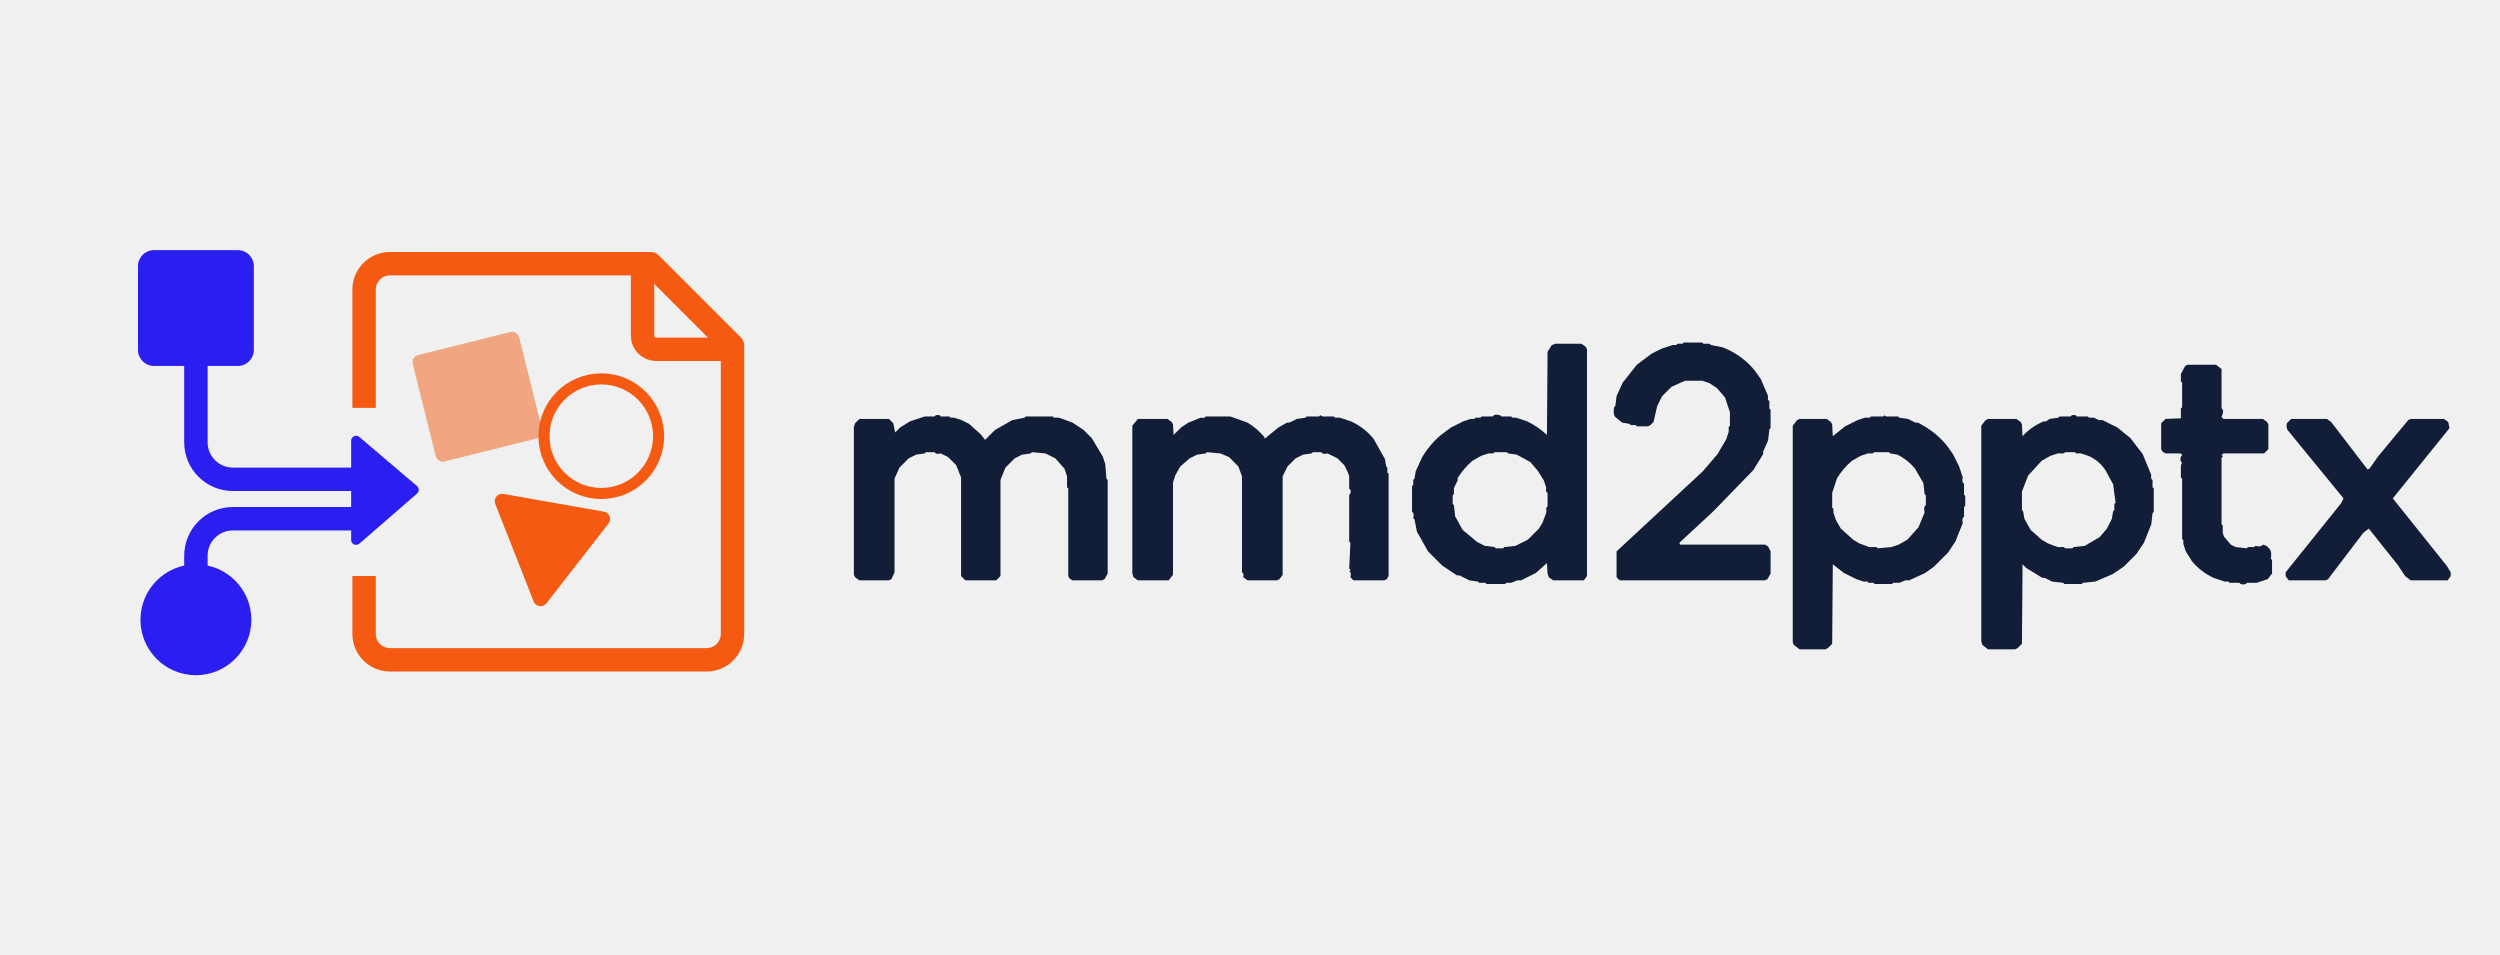
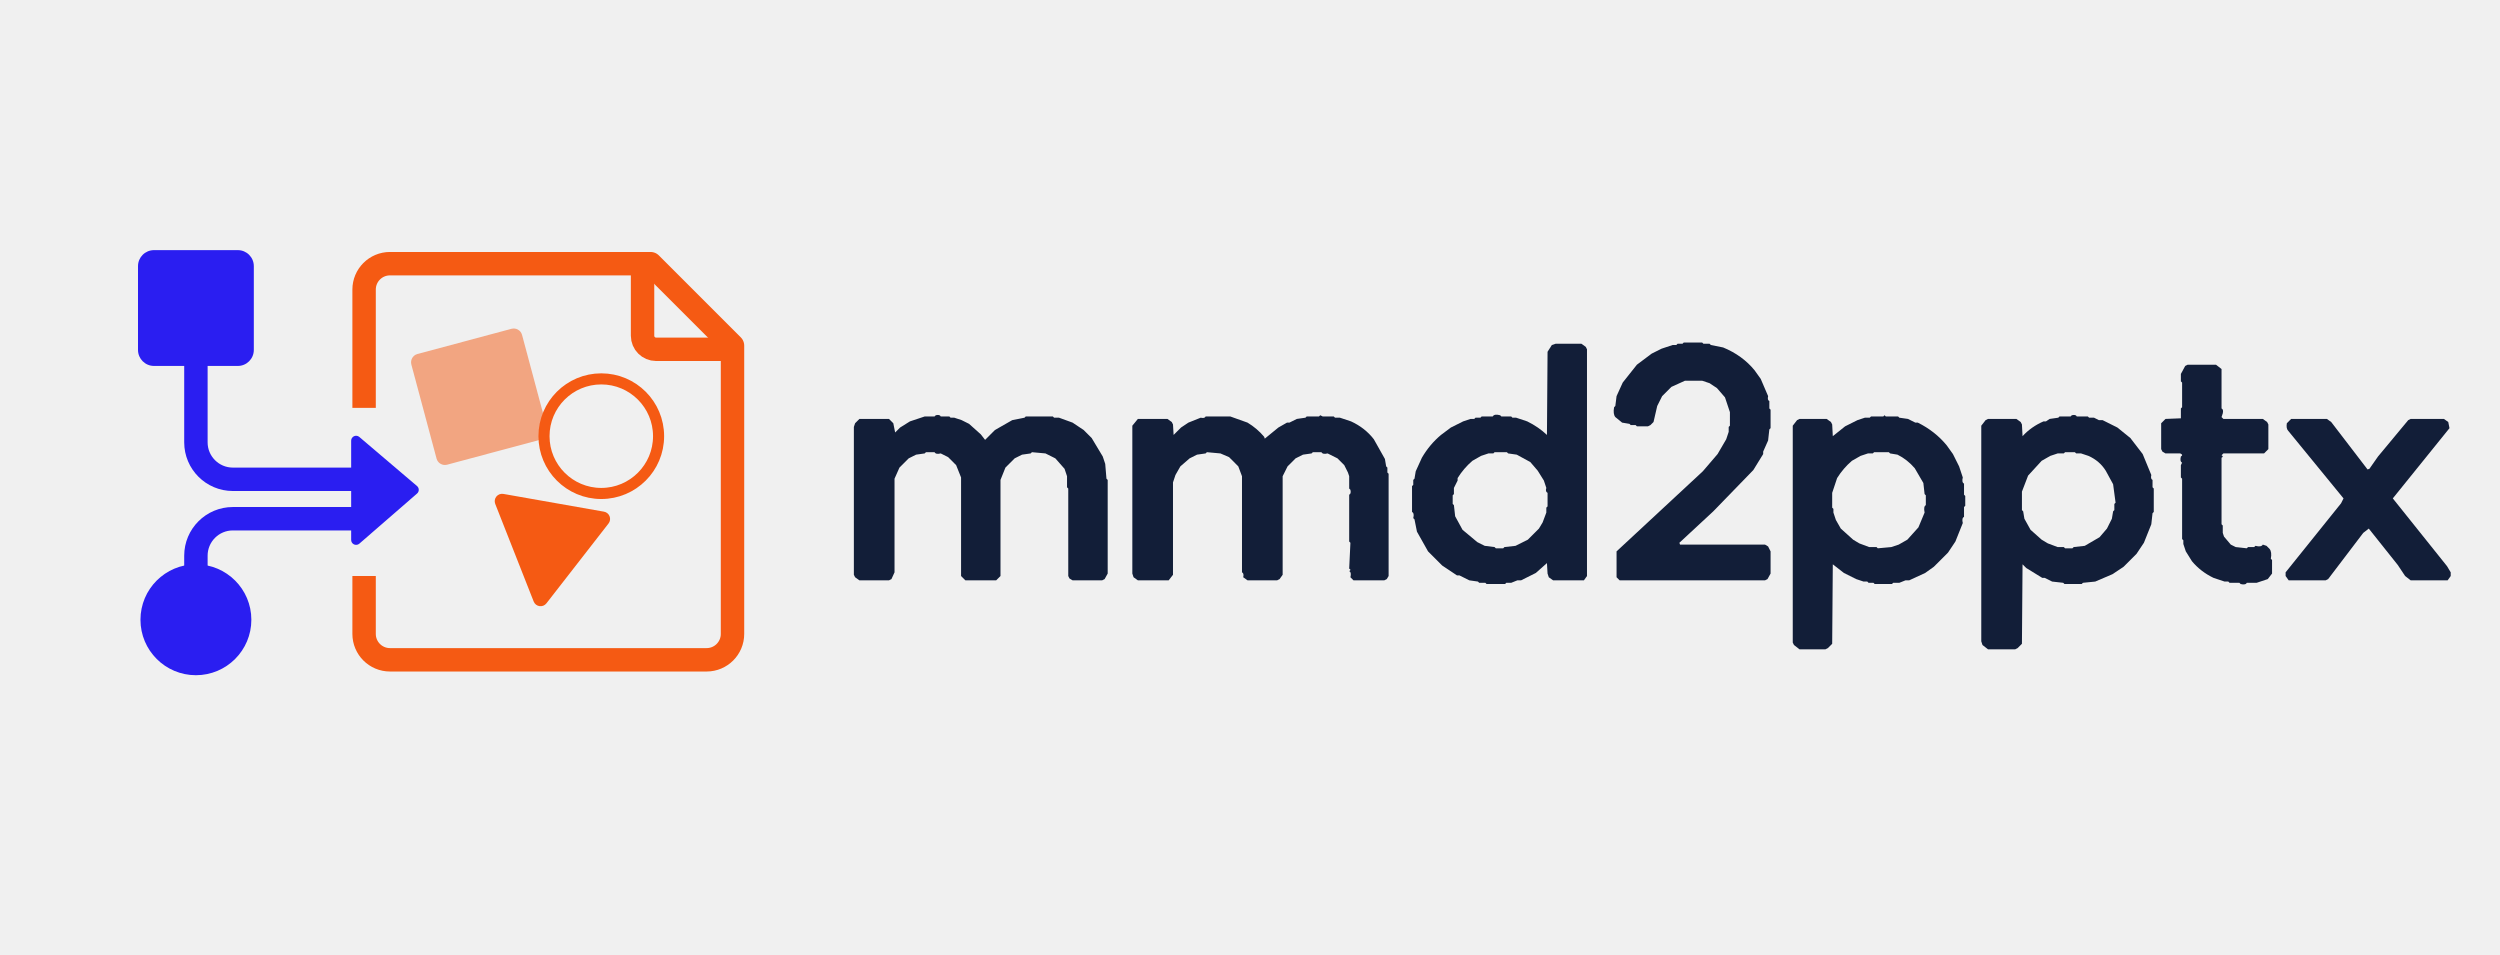
<svg xmlns="http://www.w3.org/2000/svg" viewBox="0 0 2029 775" role="img">
  <g transform="translate(80 180)">
    <defs>
      <mask id="square-circle-cutout" maskUnits="userSpaceOnUse" x="240" y="70" width="240" height="180" style="mask-type:luminance">
        <rect x="240" y="70" width="240" height="180" fill="#fff" />
        <circle cx="408" cy="174" r="42" fill="#000" />
      </mask>
    </defs>
    <g fill="none" stroke="#2A1EF1" stroke-width="19" stroke-linecap="butt">
      <path d="M79 105V179A30 30 0 0 0 109 209H215" />
      <path d="M79 292V271A30 30 0 0 1 109 241H215" />
    </g>
    <path d="M205 177.66A4 4 0 0 1 211.59 174.61L258.46 214.48A4 4 0 0 1 258.49 220.55L211.62 261.25A4 4 0 0 1 205 258.23Z" fill="#2A1EF1" />
    <rect x="32" y="23" width="94" height="94" rx="13" fill="#2A1EF1" />
    <circle cx="79" cy="323" r="45" fill="#2A1EF1" />
    <path d="M215.5 151V55A21 21 0 0 1 236.5 34H448l66.5 66.5v234A21 21 0 0 1 493.5 355.5h-257a21 21 0 0 1-21-21v-47" fill="none" stroke="#F55A13" stroke-width="19" stroke-linecap="butt" stroke-linejoin="round" />
    <path d="M441.5 34v58.5a11 11 0 0 0 11 11h62" fill="none" stroke="#F55A13" stroke-width="19" stroke-linecap="butt" stroke-linejoin="round" />
-     <rect x="263" y="97.5" width="89" height="89" rx="6" fill="#F55A13" fill-opacity=".5" transform="rotate(-14 307.5 142)" mask="url(#square-circle-cutout)" />
+     <rect x="262.5" y="95.5" width="93" height="93" rx="7" fill="#F55A13" fill-opacity=".5" transform="rotate(-15 309 142)" mask="url(#square-circle-cutout)" />
    <circle cx="408" cy="174" r="46.5" fill="none" stroke="#F55A13" stroke-width="9" />
    <path d="M321.93 228.97A6 6 0 0 1 328.55 220.86L410.19 235.27A6 6 0 0 1 413.89 244.86L363.46 309.69A6 6 0 0 1 353.14 308.21Z" fill="#F55A13" />
  </g>
  <g transform="translate(680 260)">
    <path fill="#121E38" d="         M 686.5 18 L 701.5 18 L 702.5 19 L 707.5 19 L 708.5 20 L 718.5 22 Q 734.09 28.41 744 40.5 L 749 47.5 L 755 61.5 Q 754.25 64.75 756 65.5 L 756 71.5 L 757 72.5 L 757 87.5 L 756 88.5 L 755 97.5 L 751 106.5 L 751 108.5 L 743 121.5 L 710.5 155 L 683 180.5 L 683.5 182 L 752.5 182 L 755 183.5 L 757 187.5 L 757 205.5 L 754.5 210 L 752.5 211 L 634.5 211 L 632 208.5 L 632 187.5 L 702 122.5 L 714 108.5 L 721 96.5 L 723 90.5 L 723 86.5 L 724 85.5 L 724 74.5 L 720 62.5 L 713.5 55 L 707.5 51 L 701.5 49 L 687.5 49 L 676.5 54 L 669 61.5 L 665 69.5 L 662 82.5 L 659.5 85 L 657.5 86 L 648.5 86 L 647.5 85 L 643.5 85 L 642.5 84 L 636.5 83 L 631 78.5 Q 629 76 630 70.5 L 631 69.5 L 632 61.5 L 637 50.5 L 648.5 36 L 660.5 27 L 668.5 23 L 677.5 20 L 680.5 20 L 681.5 19 L 685.5 19 L 686.5 18 Z" />
    <path fill="#121E38" d="         M 582.5 19 L 603.5 19 L 607 21.5 L 608 23.5 L 608 207.5 L 605.5 211 L 580.5 211 L 577 208.5 L 576 205.5 L 575.5 197 L 566.5 205 L 554.5 211 L 551.5 211 L 546.5 213 L 542.5 213 L 541.5 214 L 526.5 214 L 525.5 213 L 520.5 213 L 519.5 212 L 512.5 211 L 504.5 207 L 502.5 207 L 490.5 199 L 479 187.5 L 470 171.5 L 468 161.5 L 467 160.5 Q 468 156.5 466 155.5 L 466 134.5 L 467 133.5 L 467 129.5 L 468 128.5 L 469 122.5 L 474 111.5 Q 480.25 100.75 489.5 93 L 497.5 87 L 507.5 82 L 513.5 80 L 516.5 80 L 517.5 79 L 521.5 79 L 522.5 78 L 531.5 78 Q 532.75 75.75 537.5 77 L 538.5 78 L 546.5 78 L 547.5 79 L 550.5 79 L 559.5 82 Q 568.57 86.43 575.5 93 L 576 25.5 L 579.5 20 L 582.5 19 Z M 533 107 L 532 108 L 528 108 L 522 110 L 515 114 Q 508 120 503 128 L 503 130 L 500 136 L 500 141 L 499 142 L 499 149 L 500 150 L 501 159 L 507 170 L 519 180 L 525 183 L 533 184 L 534 185 L 540 185 L 541 184 L 550 183 L 560 178 L 569 169 L 572 164 L 575 156 L 575 152 L 576 151 L 576 140 Q 574 139 575 136 L 573 130 L 568 122 L 562 115 L 551 109 L 544 108 L 543 107 L 533 107 Z" />
    <path fill="#121E38" d="         M 1095.5 36 L 1118.5 36 L 1123 39.5 L 1123 71.5 Q 1124.75 72.25 1124 75.5 L 1123 78.5 L 1124.5 80 L 1156.5 80 L 1160 82.5 L 1161 84.5 L 1161 104.5 L 1157.5 108 L 1124.5 108 L 1123 109.5 Q 1125 110.5 1123 111.5 L 1123 165.5 L 1124 166.5 L 1124 172.5 L 1125 175.5 L 1130.5 182 L 1134.5 184 L 1143.5 185 L 1144.5 184 L 1149.5 184 L 1150.5 183 Q 1155.25 184.25 1156.5 182 L 1159.5 183 L 1162 185.5 Q 1164 188 1163 193.5 L 1164 194.5 L 1164 205.5 L 1160.5 210 L 1151.5 213 L 1143.5 213 Q 1142.5 215 1138.5 214 L 1137.5 213 L 1129.5 213 L 1128.5 212 L 1125.5 212 L 1116.5 209 Q 1106.03 203.97 1099 195.5 L 1094 187.5 L 1092 181.5 L 1092 178.5 L 1091 177.5 L 1091 128.5 L 1090 127.5 L 1090 117.5 L 1091 115.5 Q 1089 114.5 1090 110.5 Q 1092.25 109.25 1089.5 108 L 1077.5 108 L 1075 106.5 L 1074 104.5 L 1074 83.5 L 1077.5 80 L 1090 79.5 L 1090 71.5 L 1091 70.5 L 1091 50.5 L 1090 49.5 L 1090 43.5 L 1093.5 37 L 1095.5 36 Z" />
    <path fill="#121E38" d="         M 79.5 77 Q 82.75 76.25 83.5 78 L 90.5 78 L 91.5 79 L 94.5 79 L 100.5 81 L 106.5 84 L 116 92.5 L 119.5 97 L 127.5 89 L 141.5 81 L 151.5 79 L 152.5 78 L 174.5 78 L 175.5 79 L 179.5 79 L 190.5 83 L 199.5 89 L 206 95.5 L 215 110.5 L 217 116.5 L 218 128.5 L 219 129.5 L 219 205.5 L 216.5 210 L 214.5 211 L 190.5 211 L 188 209.5 L 187 207.5 L 187 136.5 L 186 135.5 L 186 126.5 L 184 120.5 L 176.5 112 L 168.5 108 L 157.5 107 L 156.5 108 L 149.5 109 L 143.5 112 L 136 119.5 L 132 129.5 L 132 207.5 L 128.5 211 L 103.5 211 L 100 207.5 L 100 127.5 L 96 117.5 L 89.5 111 L 83.5 108 Q 79.5 109 78.5 107 L 71.5 107 L 70.5 108 L 63.5 109 L 57.5 112 L 50 119.5 L 46 128.5 L 46 204.5 L 43.5 210 L 41.5 211 L 17.5 211 L 14 208.5 L 13 206.5 L 13 86.5 L 14 83.5 L 17.5 80 L 41.5 80 L 45 83.5 L 46.5 91 L 50.5 87 L 58.5 82 L 70.5 78 L 78.5 78 L 79.5 77 Z" />
    <path fill="#121E38" d="         M 391.5 77 L 393.5 78 L 402.5 78 L 403.5 79 L 407.5 79 L 416.5 82 Q 427.81 87.19 435 96.5 L 444 112.5 L 445 118.5 L 446 119.5 L 446 123.5 L 447 124.5 L 447 207.5 L 445.5 210 L 443.5 211 L 418.5 211 L 416 208.5 Q 417 204.5 415 203.5 Q 417 202.5 415 201.5 L 416 180.5 L 415 179.5 L 415 141.5 Q 416.75 140.75 416 137.5 L 415 136.5 L 415 126.5 L 414 123.5 L 411 117.5 L 405.5 112 L 397.5 108 Q 393.5 109 392.5 107 L 385.5 107 L 384.5 108 L 377.5 109 L 371.5 112 L 365 118.5 L 361 126.5 L 361 206.5 L 358.5 210 L 356.5 211 L 332.5 211 L 329 208.5 Q 329.75 205.25 328 204.5 L 328 126.5 L 325 118.5 L 317.5 111 L 310.5 108 L 299.5 107 L 298.5 108 L 291.5 109 L 285.5 112 L 278 118.5 L 274 125.5 L 272 131.5 L 272 206.5 L 268.5 211 L 243.5 211 L 240 208.5 L 239 205.5 L 239 85.5 L 243.5 80 L 267.5 80 L 271 82.5 L 272 84.5 L 272.5 93 L 278.5 87 L 284.5 83 L 294.5 79 Q 297.75 79.75 298.5 78 L 318.5 78 L 332.5 83 Q 340.29 87.71 346 94.5 L 346.5 96 L 357.5 87 L 364.5 83 L 366.5 83 L 372.5 80 L 379.5 79 L 380.5 78 L 390.5 78 L 391.5 77 Z" />
    <path fill="#121E38" d="         M 849.5 77 L 850.5 78 L 860.5 78 L 861.5 79 L 868.5 80 L 874.5 83 L 876.5 83 Q 890.53 89.97 900 101.5 L 905 108.5 L 910 118.5 L 913 127.5 Q 912 131.5 914 132.5 L 914 141.5 L 915 142.5 L 915 150.5 L 914 151.5 L 914 159.5 Q 912 160.5 913 164.5 L 907 179.5 L 901 188.5 L 889.5 200 L 882.5 205 L 869.5 211 L 866.5 211 L 861.5 213 L 856.5 213 L 855.5 214 L 841.5 214 L 840.5 213 L 836.5 213 L 835.5 212 L 832.5 212 L 826.5 210 L 816.5 205 L 807.5 198 L 807 262.5 L 803.5 266 L 801.5 267 L 780.5 267 L 776 263.5 L 775 261.5 L 775 85.5 L 778.5 81 L 780.5 80 L 802.5 80 L 806 82.5 L 807 84.5 L 807.5 94 L 817.5 86 L 827.5 81 L 833.5 79 L 837.5 79 L 838.5 78 L 848.5 78 L 849.5 77 Z M 841 107 L 840 108 L 836 108 L 830 110 L 823 114 Q 816 120 811 128 L 807 140 L 807 152 L 808 153 L 808 156 L 810 162 L 814 169 L 824 178 L 829 181 L 837 184 L 843 184 L 844 185 L 855 184 L 861 182 L 868 178 L 877 168 L 882 156 Q 881 151 883 150 L 883 142 L 882 141 L 881 132 L 874 120 Q 868 113 860 109 L 854 108 L 853 107 L 841 107 Z" />
    <path fill="#121E38" d="         M 1001.5 77 Q 1004.75 76.25 1005.5 78 L 1014.5 78 L 1015.5 79 L 1019.5 79 L 1023.5 81 L 1026.5 81 L 1038.5 87 L 1049 95.5 L 1059 108.5 L 1066 125.5 Q 1065.25 128.75 1067 129.5 L 1067 135.5 L 1068 136.5 L 1068 155.5 L 1067 156.5 L 1066 165.5 L 1060 180.5 L 1054 189.5 L 1043.5 200 L 1034.5 206 L 1020.5 212 L 1010.5 213 L 1009.5 214 L 995.5 214 L 994.5 213 L 985.5 212 L 979.5 209 L 977.5 209 L 964.5 201 L 961.5 198 L 961 262.5 L 957.5 266 L 955.5 267 L 933.5 267 L 929 263.5 L 928 260.5 L 928 85.5 L 931.5 81 L 933.5 80 L 956.5 80 L 960 82.5 L 961 84.5 L 961.5 94 Q 968.41 86.41 978.5 82 L 980.5 82 L 983.5 80 L 990.5 79 L 991.5 78 L 1000.5 78 L 1001.5 77 Z M 996 107 L 995 108 L 990 108 L 984 110 L 977 114 L 966 126 L 961 139 L 961 154 L 962 155 L 963 161 L 968 170 L 977 178 L 982 181 L 990 184 L 995 184 L 996 185 L 1002 185 L 1003 184 L 1012 183 L 1024 176 L 1030 169 L 1034 161 L 1035 155 L 1036 154 L 1036 149 L 1037 148 L 1035 133 L 1029 122 Q 1024 114 1015 110 L 1009 108 L 1005 108 L 1004 107 L 996 107 Z" />
    <path fill="#121E38" d="         M 1179.5 80 L 1208.5 80 L 1212 82.5 L 1241.5 121 L 1243 120.5 L 1250 110.5 L 1274.5 81 L 1276.5 80 L 1303.5 80 L 1307 82.5 L 1308 87.5 L 1262 144.5 L 1306 199.5 L 1309 204.5 L 1309 207.5 L 1306.5 211 L 1276.5 211 L 1272 207.5 L 1266 198.5 L 1242.5 169 L 1238 172.5 L 1209.5 210 L 1207.5 211 L 1177.5 211 L 1175 207.5 L 1175 204.5 L 1220 148.5 L 1222 144.5 L 1177 89.5 Q 1175.33 87.67 1176 83.5 L 1179.5 80 Z" />
  </g>
</svg>
